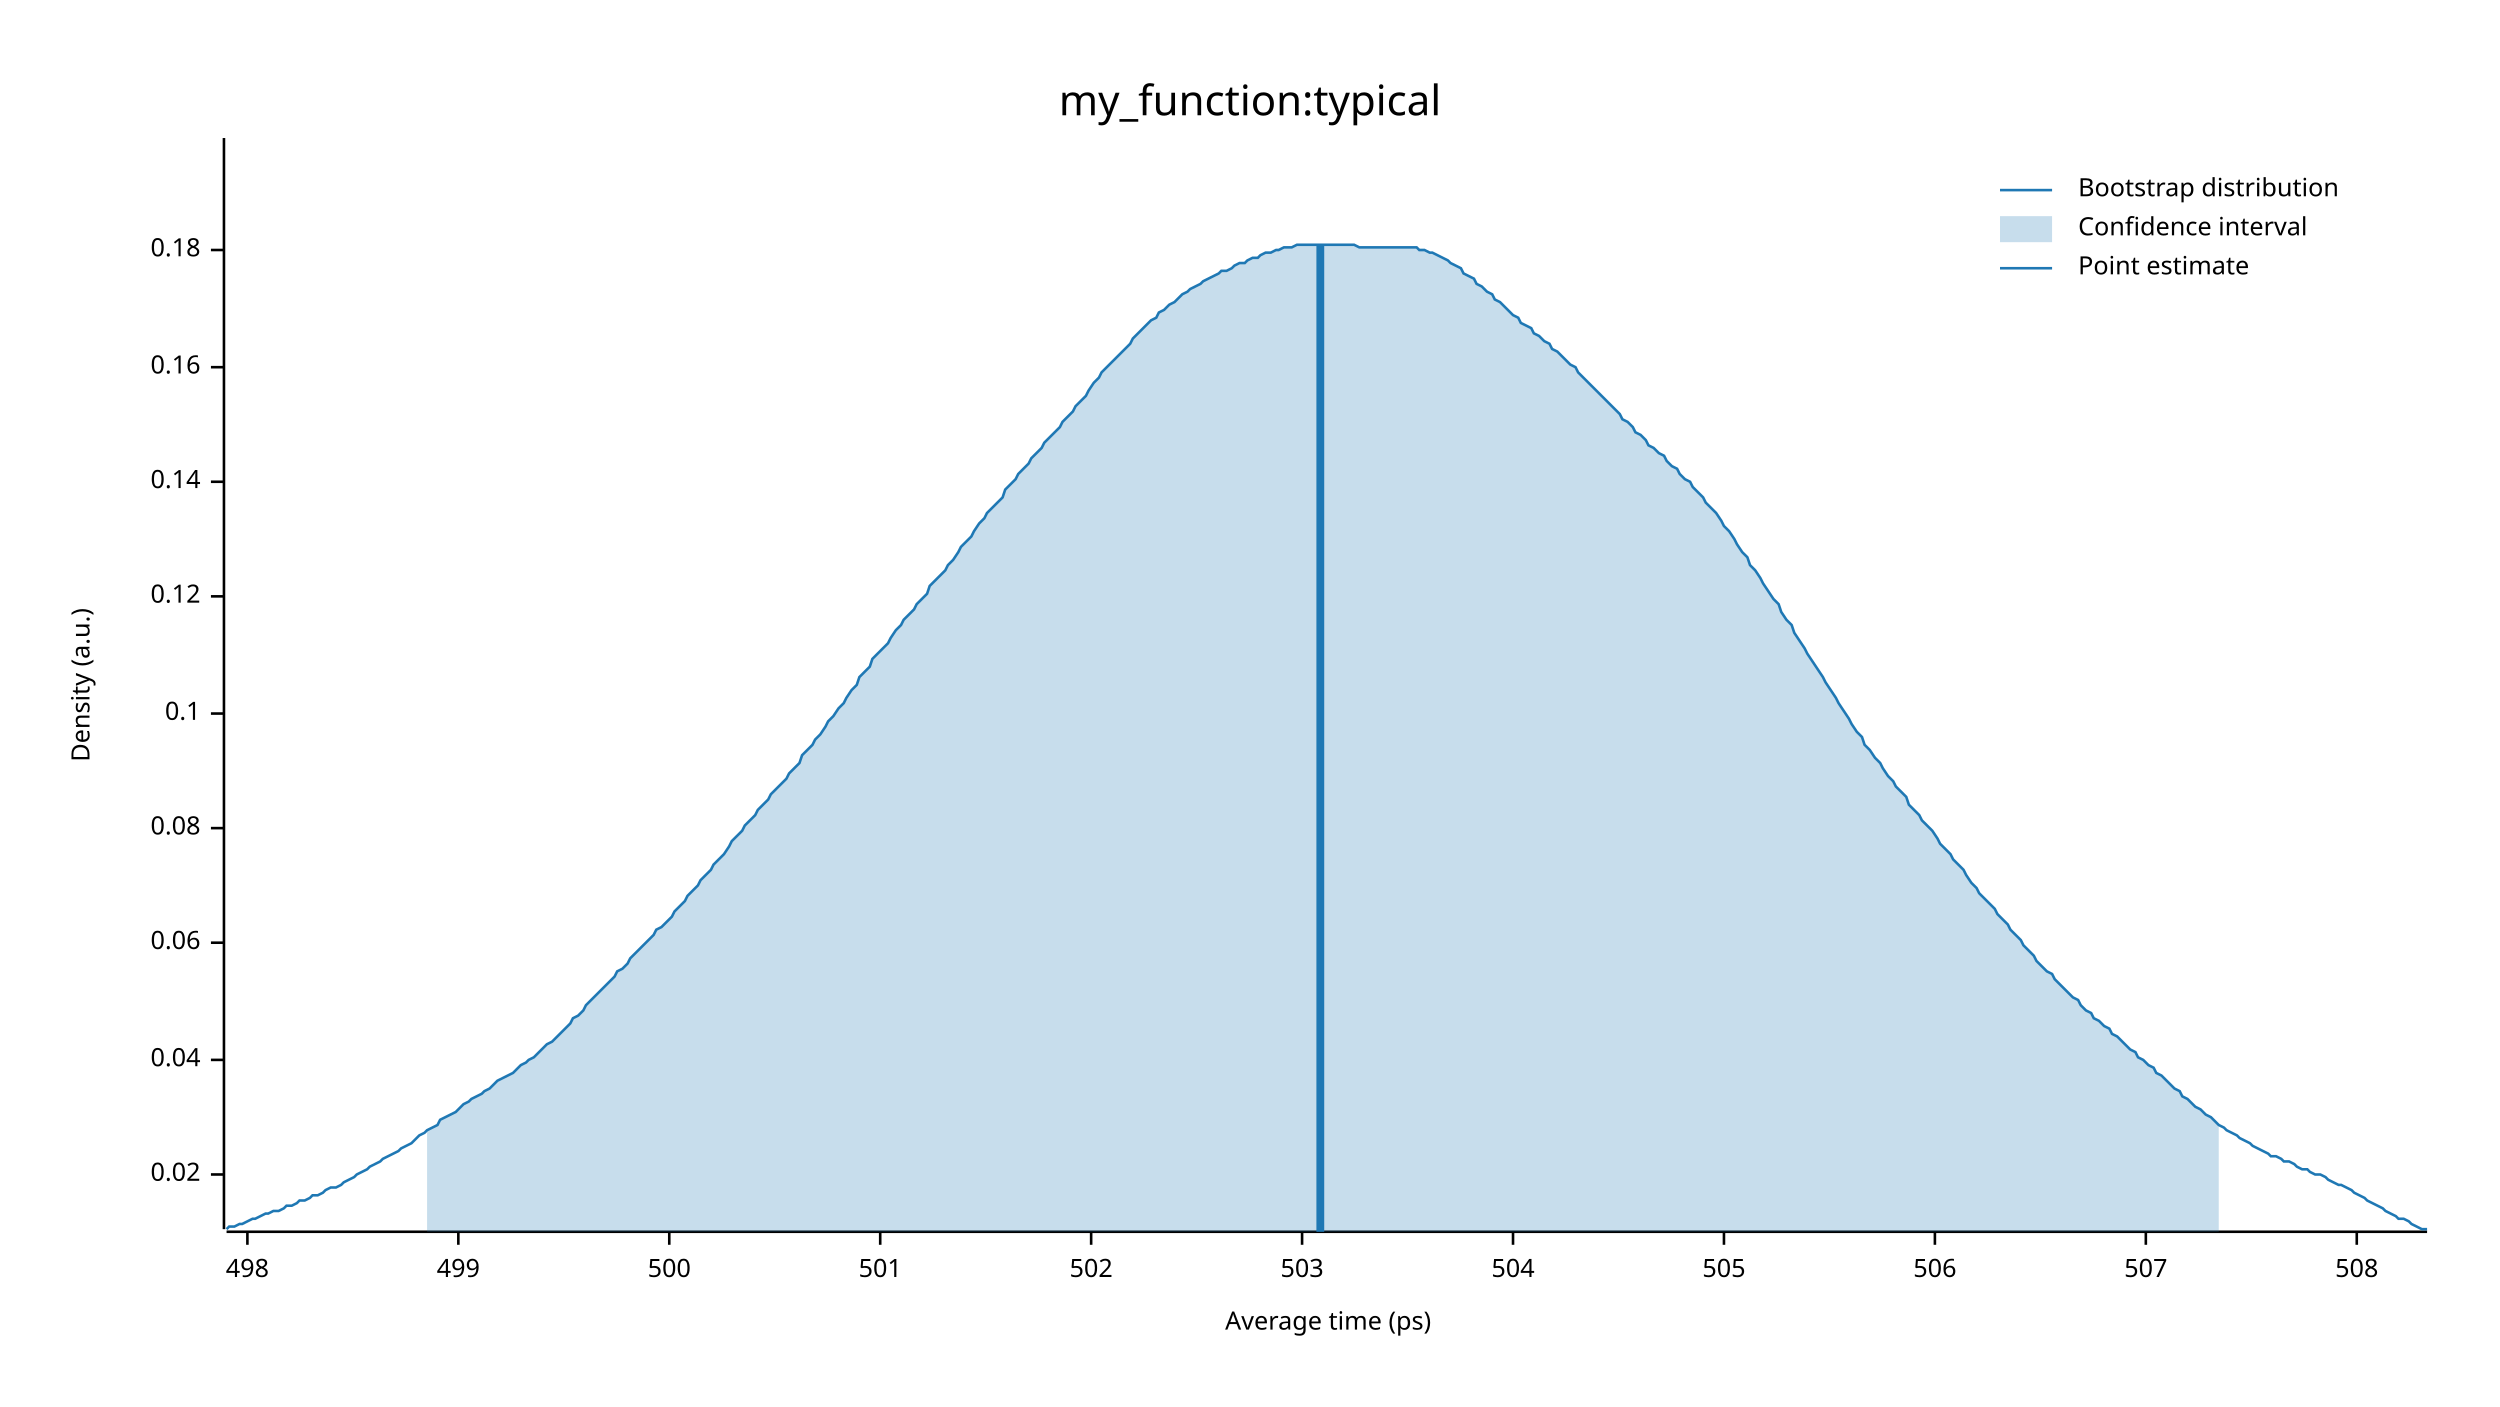
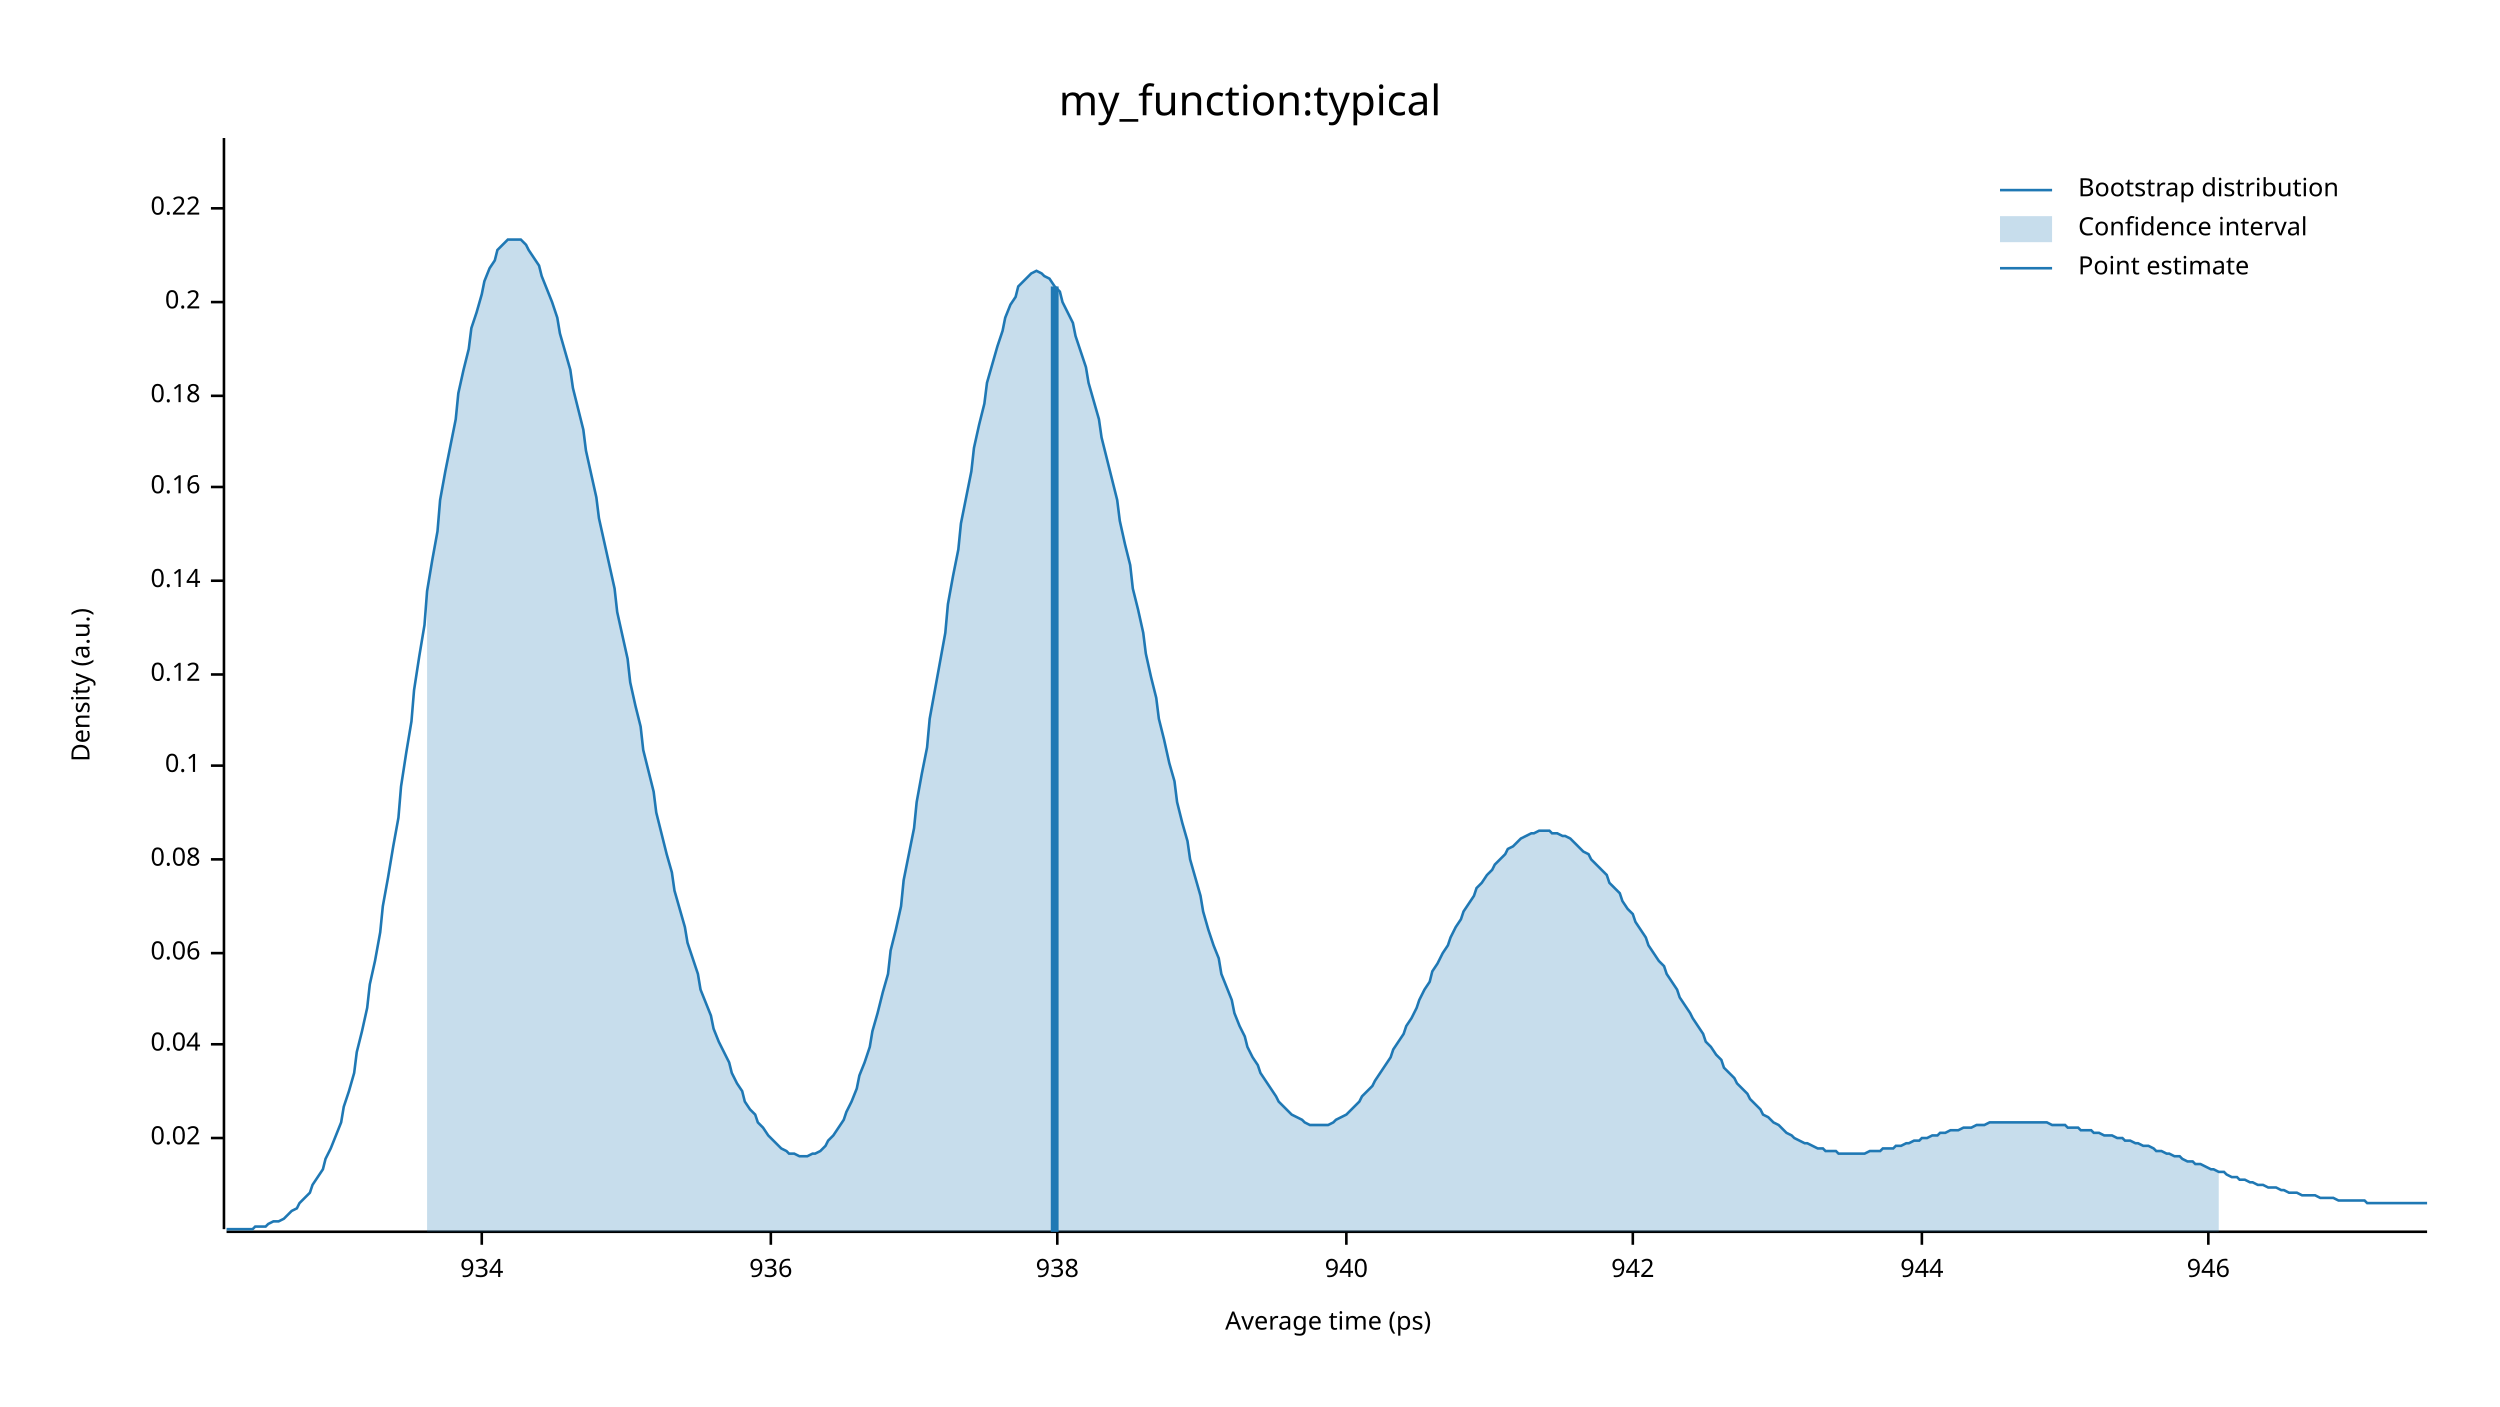
<svg xmlns="http://www.w3.org/2000/svg" width="960" height="540" viewBox="0 0 960 540">
  <text x="480" y="32" dy="0.76em" text-anchor="middle" font-family="sans-serif" font-size="16.129" opacity="1" fill="#000000">
my_function:typical
</text>
  <text x="27" y="263" dy="0.76em" text-anchor="middle" font-family="sans-serif" font-size="9.677" opacity="1" fill="#000000" transform="rotate(270, 27, 263)">
Density (a.u.)
</text>
  <text x="510" y="513" dy="-0.5ex" text-anchor="middle" font-family="sans-serif" font-size="9.677" opacity="1" fill="#000000">
Average time (ps)
</text>
  <polyline fill="none" opacity="1" stroke="#000000" stroke-width="1" points="86,53 86,472 " />
-   <text x="77" y="451" dy="0.5ex" text-anchor="end" font-family="sans-serif" font-size="9.677" opacity="1" fill="#000000">
+   <text x="77" y="437" dy="0.5ex" text-anchor="end" font-family="sans-serif" font-size="9.677" opacity="1" fill="#000000">
0.02
</text>
-   <polyline fill="none" opacity="1" stroke="#000000" stroke-width="1" points="81,451 86,451 " />
-   <text x="77" y="407" dy="0.5ex" text-anchor="end" font-family="sans-serif" font-size="9.677" opacity="1" fill="#000000">
+   <polyline fill="none" opacity="1" stroke="#000000" stroke-width="1" points="81,437 86,437 " />
+   <text x="77" y="401" dy="0.5ex" text-anchor="end" font-family="sans-serif" font-size="9.677" opacity="1" fill="#000000">
0.04
</text>
-   <polyline fill="none" opacity="1" stroke="#000000" stroke-width="1" points="81,407 86,407 " />
-   <text x="77" y="362" dy="0.5ex" text-anchor="end" font-family="sans-serif" font-size="9.677" opacity="1" fill="#000000">
+   <polyline fill="none" opacity="1" stroke="#000000" stroke-width="1" points="81,401 86,401 " />
+   <text x="77" y="366" dy="0.5ex" text-anchor="end" font-family="sans-serif" font-size="9.677" opacity="1" fill="#000000">
0.06
</text>
-   <polyline fill="none" opacity="1" stroke="#000000" stroke-width="1" points="81,362 86,362 " />
-   <text x="77" y="318" dy="0.5ex" text-anchor="end" font-family="sans-serif" font-size="9.677" opacity="1" fill="#000000">
+   <polyline fill="none" opacity="1" stroke="#000000" stroke-width="1" points="81,366 86,366 " />
+   <text x="77" y="330" dy="0.5ex" text-anchor="end" font-family="sans-serif" font-size="9.677" opacity="1" fill="#000000">
0.08
</text>
-   <polyline fill="none" opacity="1" stroke="#000000" stroke-width="1" points="81,318 86,318 " />
-   <text x="77" y="274" dy="0.5ex" text-anchor="end" font-family="sans-serif" font-size="9.677" opacity="1" fill="#000000">
+   <polyline fill="none" opacity="1" stroke="#000000" stroke-width="1" points="81,330 86,330 " />
+   <text x="77" y="294" dy="0.5ex" text-anchor="end" font-family="sans-serif" font-size="9.677" opacity="1" fill="#000000">
0.1
</text>
-   <polyline fill="none" opacity="1" stroke="#000000" stroke-width="1" points="81,274 86,274 " />
-   <text x="77" y="229" dy="0.5ex" text-anchor="end" font-family="sans-serif" font-size="9.677" opacity="1" fill="#000000">
+   <polyline fill="none" opacity="1" stroke="#000000" stroke-width="1" points="81,294 86,294 " />
+   <text x="77" y="259" dy="0.5ex" text-anchor="end" font-family="sans-serif" font-size="9.677" opacity="1" fill="#000000">
0.12
</text>
-   <polyline fill="none" opacity="1" stroke="#000000" stroke-width="1" points="81,229 86,229 " />
-   <text x="77" y="185" dy="0.5ex" text-anchor="end" font-family="sans-serif" font-size="9.677" opacity="1" fill="#000000">
+   <polyline fill="none" opacity="1" stroke="#000000" stroke-width="1" points="81,259 86,259 " />
+   <text x="77" y="223" dy="0.5ex" text-anchor="end" font-family="sans-serif" font-size="9.677" opacity="1" fill="#000000">
0.14
</text>
-   <polyline fill="none" opacity="1" stroke="#000000" stroke-width="1" points="81,185 86,185 " />
-   <text x="77" y="141" dy="0.5ex" text-anchor="end" font-family="sans-serif" font-size="9.677" opacity="1" fill="#000000">
+   <polyline fill="none" opacity="1" stroke="#000000" stroke-width="1" points="81,223 86,223 " />
+   <text x="77" y="187" dy="0.5ex" text-anchor="end" font-family="sans-serif" font-size="9.677" opacity="1" fill="#000000">
0.16
</text>
-   <polyline fill="none" opacity="1" stroke="#000000" stroke-width="1" points="81,141 86,141 " />
-   <text x="77" y="96" dy="0.5ex" text-anchor="end" font-family="sans-serif" font-size="9.677" opacity="1" fill="#000000">
+   <polyline fill="none" opacity="1" stroke="#000000" stroke-width="1" points="81,187 86,187 " />
+   <text x="77" y="152" dy="0.5ex" text-anchor="end" font-family="sans-serif" font-size="9.677" opacity="1" fill="#000000">
0.18
</text>
-   <polyline fill="none" opacity="1" stroke="#000000" stroke-width="1" points="81,96 86,96 " />
+   <polyline fill="none" opacity="1" stroke="#000000" stroke-width="1" points="81,152 86,152 " />
+   <text x="77" y="116" dy="0.5ex" text-anchor="end" font-family="sans-serif" font-size="9.677" opacity="1" fill="#000000">
+ 0.2
+ </text>
+   <polyline fill="none" opacity="1" stroke="#000000" stroke-width="1" points="81,116 86,116 " />
+   <text x="77" y="80" dy="0.5ex" text-anchor="end" font-family="sans-serif" font-size="9.677" opacity="1" fill="#000000">
+ 0.22
+ </text>
+   <polyline fill="none" opacity="1" stroke="#000000" stroke-width="1" points="81,80 86,80 " />
  <polyline fill="none" opacity="1" stroke="#000000" stroke-width="1" points="87,473 932,473 " />
-   <text x="95" y="483" dy="0.76em" text-anchor="middle" font-family="sans-serif" font-size="9.677" opacity="1" fill="#000000">
- 498
+   <text x="185" y="483" dy="0.76em" text-anchor="middle" font-family="sans-serif" font-size="9.677" opacity="1" fill="#000000">
+ 934
</text>
-   <polyline fill="none" opacity="1" stroke="#000000" stroke-width="1" points="95,473 95,478 " />
-   <text x="176" y="483" dy="0.76em" text-anchor="middle" font-family="sans-serif" font-size="9.677" opacity="1" fill="#000000">
- 499
+   <polyline fill="none" opacity="1" stroke="#000000" stroke-width="1" points="185,473 185,478 " />
+   <text x="296" y="483" dy="0.76em" text-anchor="middle" font-family="sans-serif" font-size="9.677" opacity="1" fill="#000000">
+ 936
</text>
-   <polyline fill="none" opacity="1" stroke="#000000" stroke-width="1" points="176,473 176,478 " />
-   <text x="257" y="483" dy="0.76em" text-anchor="middle" font-family="sans-serif" font-size="9.677" opacity="1" fill="#000000">
- 500
+   <polyline fill="none" opacity="1" stroke="#000000" stroke-width="1" points="296,473 296,478 " />
+   <text x="406" y="483" dy="0.76em" text-anchor="middle" font-family="sans-serif" font-size="9.677" opacity="1" fill="#000000">
+ 938
</text>
-   <polyline fill="none" opacity="1" stroke="#000000" stroke-width="1" points="257,473 257,478 " />
-   <text x="338" y="483" dy="0.76em" text-anchor="middle" font-family="sans-serif" font-size="9.677" opacity="1" fill="#000000">
- 501
+   <polyline fill="none" opacity="1" stroke="#000000" stroke-width="1" points="406,473 406,478 " />
+   <text x="517" y="483" dy="0.76em" text-anchor="middle" font-family="sans-serif" font-size="9.677" opacity="1" fill="#000000">
+ 940
</text>
-   <polyline fill="none" opacity="1" stroke="#000000" stroke-width="1" points="338,473 338,478 " />
-   <text x="419" y="483" dy="0.76em" text-anchor="middle" font-family="sans-serif" font-size="9.677" opacity="1" fill="#000000">
- 502
+   <polyline fill="none" opacity="1" stroke="#000000" stroke-width="1" points="517,473 517,478 " />
+   <text x="627" y="483" dy="0.76em" text-anchor="middle" font-family="sans-serif" font-size="9.677" opacity="1" fill="#000000">
+ 942
</text>
-   <polyline fill="none" opacity="1" stroke="#000000" stroke-width="1" points="419,473 419,478 " />
-   <text x="500" y="483" dy="0.76em" text-anchor="middle" font-family="sans-serif" font-size="9.677" opacity="1" fill="#000000">
- 503
+   <polyline fill="none" opacity="1" stroke="#000000" stroke-width="1" points="627,473 627,478 " />
+   <text x="738" y="483" dy="0.76em" text-anchor="middle" font-family="sans-serif" font-size="9.677" opacity="1" fill="#000000">
+ 944
</text>
-   <polyline fill="none" opacity="1" stroke="#000000" stroke-width="1" points="500,473 500,478 " />
-   <text x="581" y="483" dy="0.76em" text-anchor="middle" font-family="sans-serif" font-size="9.677" opacity="1" fill="#000000">
- 504
+   <polyline fill="none" opacity="1" stroke="#000000" stroke-width="1" points="738,473 738,478 " />
+   <text x="848" y="483" dy="0.76em" text-anchor="middle" font-family="sans-serif" font-size="9.677" opacity="1" fill="#000000">
+ 946
</text>
-   <polyline fill="none" opacity="1" stroke="#000000" stroke-width="1" points="581,473 581,478 " />
-   <text x="662" y="483" dy="0.76em" text-anchor="middle" font-family="sans-serif" font-size="9.677" opacity="1" fill="#000000">
- 505
- </text>
-   <polyline fill="none" opacity="1" stroke="#000000" stroke-width="1" points="662,473 662,478 " />
-   <text x="743" y="483" dy="0.76em" text-anchor="middle" font-family="sans-serif" font-size="9.677" opacity="1" fill="#000000">
- 506
- </text>
-   <polyline fill="none" opacity="1" stroke="#000000" stroke-width="1" points="743,473 743,478 " />
-   <text x="824" y="483" dy="0.76em" text-anchor="middle" font-family="sans-serif" font-size="9.677" opacity="1" fill="#000000">
- 507
- </text>
-   <polyline fill="none" opacity="1" stroke="#000000" stroke-width="1" points="824,473 824,478 " />
-   <text x="905" y="483" dy="0.76em" text-anchor="middle" font-family="sans-serif" font-size="9.677" opacity="1" fill="#000000">
- 508
- </text>
-   <polyline fill="none" opacity="1" stroke="#000000" stroke-width="1" points="905,473 905,478 " />
-   <polyline fill="none" opacity="1" stroke="#1F78B4" stroke-width="1" points="87,472 88,471 90,471 92,470 93,470 95,469 97,468 98,468 100,467 102,466 103,466 105,465 107,465 109,464 110,463 112,463 114,462 115,461 117,461 119,460 120,459 122,459 124,458 125,457 127,456 129,456 131,455 132,454 134,453 136,452 137,451 139,450 141,449 142,448 144,447 146,446 147,445 149,444 151,443 153,442 154,441 156,440 158,439 159,438 161,436 163,435 164,434 166,433 168,432 169,430 171,429 173,428 175,427 176,426 178,424 180,423 181,422 183,421 185,420 186,419 188,418 190,416 191,415 193,414 195,413 197,412 198,411 200,409 202,408 203,407 205,406 207,404 208,403 210,401 212,400 214,398 215,397 217,395 219,393 220,391 222,390 224,388 225,386 227,384 229,382 230,381 232,379 234,377 236,375 237,373 239,372 241,370 242,368 244,366 246,364 247,363 249,361 251,359 252,357 254,356 256,354 258,352 259,350 261,348 263,346 264,344 266,342 268,340 269,338 271,336 273,334 274,332 276,330 278,328 280,325 281,323 283,321 285,319 286,317 288,315 290,313 291,311 293,309 295,307 296,305 298,303 300,301 302,299 303,297 305,295 307,293 308,290 310,288 312,286 313,284 315,282 317,279 318,277 320,275 322,272 324,270 325,268 327,265 329,263 330,260 332,258 334,256 335,253 337,251 339,249 341,247 342,245 344,242 346,240 347,238 349,236 351,234 352,232 354,230 356,228 357,225 359,223 361,221 363,219 364,217 366,215 368,212 369,210 371,208 373,206 374,204 376,201 378,199 379,197 381,195 383,193 385,191 386,188 388,186 390,184 391,182 393,180 395,178 396,176 398,174 400,172 401,170 403,168 405,166 407,164 408,162 410,160 412,158 413,156 415,154 417,152 418,150 420,147 422,145 423,143 425,141 427,139 429,137 430,136 432,134 434,132 435,130 437,128 439,126 440,125 442,123 444,122 445,120 447,119 449,117 451,116 452,115 454,113 456,112 457,111 459,110 461,109 462,108 464,107 466,106 468,105 469,104 471,104 473,103 474,102 476,101 478,101 479,100 481,99 483,99 484,98 486,97 488,97 490,96 491,96 493,95 495,95 496,95 498,94 500,94 501,94 503,94 505,94 506,94 508,94 510,94 512,94 513,94 515,94 517,94 518,94 520,94 522,95 523,95 525,95 527,95 528,95 530,95 532,95 534,95 535,95 537,95 539,95 540,95 542,95 544,95 545,96 547,96 549,97 550,97 552,98 554,99 556,100 557,101 559,102 561,103 562,105 564,106 566,107 567,109 569,110 571,112 573,113 574,115 576,116 578,118 579,119 581,121 583,122 584,124 586,125 588,126 589,128 591,129 593,131 595,132 596,134 598,135 600,137 601,138 603,140 605,141 606,143 608,145 610,147 611,148 613,150 615,152 617,154 618,155 620,157 622,159 623,161 625,162 627,164 628,166 630,167 632,169 633,171 635,172 637,174 639,175 640,177 642,179 644,180 645,182 647,184 649,185 650,187 652,189 654,191 655,193 657,195 659,197 661,200 662,202 664,204 666,207 667,209 669,212 671,214 672,217 674,219 676,222 677,224 679,227 681,230 683,232 684,235 686,238 688,240 689,243 691,246 693,249 694,251 696,254 698,257 700,260 701,262 703,265 705,268 706,270 708,273 710,276 711,278 713,281 715,283 716,286 718,288 720,291 722,293 723,295 725,298 727,300 728,302 730,304 732,306 733,309 735,311 737,313 738,315 740,317 742,319 744,322 745,324 747,326 749,328 750,330 752,332 754,334 755,336 757,339 759,341 760,343 762,345 764,347 766,349 767,351 769,353 771,355 772,357 774,359 776,361 777,363 779,365 781,367 782,369 784,371 786,373 788,374 789,376 791,378 793,380 794,381 796,383 798,384 799,386 801,388 803,389 804,391 806,392 808,394 810,395 811,397 813,398 815,400 816,401 818,403 820,404 821,406 823,407 825,409 827,410 828,412 830,413 832,415 833,416 835,418 837,419 838,421 840,422 842,424 843,425 845,426 847,428 849,429 850,430 852,432 854,433 855,434 857,435 859,436 860,437 862,438 864,439 865,440 867,441 869,442 871,443 872,444 874,444 876,445 877,446 879,446 881,447 882,448 884,449 886,449 887,450 889,451 891,451 893,452 894,453 896,454 898,455 899,455 901,456 903,457 904,458 906,459 908,460 909,461 911,462 913,463 915,464 916,465 918,466 920,467 921,468 923,468 925,469 926,470 928,471 930,472 932,472 " />
-   <polygon opacity="0.25" fill="#1F78B4" points="164,434 166,433 168,432 169,430 171,429 173,428 175,427 176,426 178,424 180,423 181,422 183,421 185,420 186,419 188,418 190,416 191,415 193,414 195,413 197,412 198,411 200,409 202,408 203,407 205,406 207,404 208,403 210,401 212,400 214,398 215,397 217,395 219,393 220,391 222,390 224,388 225,386 227,384 229,382 230,381 232,379 234,377 236,375 237,373 239,372 241,370 242,368 244,366 246,364 247,363 249,361 251,359 252,357 254,356 256,354 258,352 259,350 261,348 263,346 264,344 266,342 268,340 269,338 271,336 273,334 274,332 276,330 278,328 280,325 281,323 283,321 285,319 286,317 288,315 290,313 291,311 293,309 295,307 296,305 298,303 300,301 302,299 303,297 305,295 307,293 308,290 310,288 312,286 313,284 315,282 317,279 318,277 320,275 322,272 324,270 325,268 327,265 329,263 330,260 332,258 334,256 335,253 337,251 339,249 341,247 342,245 344,242 346,240 347,238 349,236 351,234 352,232 354,230 356,228 357,225 359,223 361,221 363,219 364,217 366,215 368,212 369,210 371,208 373,206 374,204 376,201 378,199 379,197 381,195 383,193 385,191 386,188 388,186 390,184 391,182 393,180 395,178 396,176 398,174 400,172 401,170 403,168 405,166 407,164 408,162 410,160 412,158 413,156 415,154 417,152 418,150 420,147 422,145 423,143 425,141 427,139 429,137 430,136 432,134 434,132 435,130 437,128 439,126 440,125 442,123 444,122 445,120 447,119 449,117 451,116 452,115 454,113 456,112 457,111 459,110 461,109 462,108 464,107 466,106 468,105 469,104 471,104 473,103 474,102 476,101 478,101 479,100 481,99 483,99 484,98 486,97 488,97 490,96 491,96 493,95 495,95 496,95 498,94 500,94 501,94 503,94 505,94 506,94 508,94 510,94 512,94 513,94 515,94 517,94 518,94 520,94 522,95 523,95 525,95 527,95 528,95 530,95 532,95 534,95 535,95 537,95 539,95 540,95 542,95 544,95 545,96 547,96 549,97 550,97 552,98 554,99 556,100 557,101 559,102 561,103 562,105 564,106 566,107 567,109 569,110 571,112 573,113 574,115 576,116 578,118 579,119 581,121 583,122 584,124 586,125 588,126 589,128 591,129 593,131 595,132 596,134 598,135 600,137 601,138 603,140 605,141 606,143 608,145 610,147 611,148 613,150 615,152 617,154 618,155 620,157 622,159 623,161 625,162 627,164 628,166 630,167 632,169 633,171 635,172 637,174 639,175 640,177 642,179 644,180 645,182 647,184 649,185 650,187 652,189 654,191 655,193 657,195 659,197 661,200 662,202 664,204 666,207 667,209 669,212 671,214 672,217 674,219 676,222 677,224 679,227 681,230 683,232 684,235 686,238 688,240 689,243 691,246 693,249 694,251 696,254 698,257 700,260 701,262 703,265 705,268 706,270 708,273 710,276 711,278 713,281 715,283 716,286 718,288 720,291 722,293 723,295 725,298 727,300 728,302 730,304 732,306 733,309 735,311 737,313 738,315 740,317 742,319 744,322 745,324 747,326 749,328 750,330 752,332 754,334 755,336 757,339 759,341 760,343 762,345 764,347 766,349 767,351 769,353 771,355 772,357 774,359 776,361 777,363 779,365 781,367 782,369 784,371 786,373 788,374 789,376 791,378 793,380 794,381 796,383 798,384 799,386 801,388 803,389 804,391 806,392 808,394 810,395 811,397 813,398 815,400 816,401 818,403 820,404 821,406 823,407 825,409 827,410 828,412 830,413 832,415 833,416 835,418 837,419 838,421 840,422 842,424 843,425 845,426 847,428 849,429 850,430 852,432 852,473 164,473 " />
-   <polyline fill="none" opacity="1" stroke="#1F78B4" stroke-width="3" points="507,473 507,94 " />
+   <polyline fill="none" opacity="1" stroke="#000000" stroke-width="1" points="848,473 848,478 " />
+   <polyline fill="none" opacity="1" stroke="#1F78B4" stroke-width="1" points="87,472 88,472 90,472 92,472 93,472 95,472 97,472 98,471 100,471 102,471 103,470 105,469 107,469 109,468 110,467 112,465 114,464 115,462 117,460 119,458 120,455 122,452 124,449 125,445 127,441 129,436 131,431 132,425 134,419 136,412 137,404 139,396 141,387 142,378 144,369 146,358 147,348 149,337 151,325 153,314 154,302 156,289 158,277 159,265 161,252 163,240 164,227 166,215 168,204 169,192 171,181 173,171 175,161 176,151 178,142 180,134 181,126 183,120 185,113 186,108 188,103 190,100 191,96 193,94 195,92 197,92 198,92 200,92 202,94 203,96 205,99 207,102 208,106 210,111 212,116 214,122 215,128 217,135 219,142 220,149 222,157 224,165 225,173 227,182 229,191 230,199 232,208 234,217 236,226 237,235 239,244 241,253 242,262 244,271 246,279 247,288 249,296 251,304 252,312 254,320 256,328 258,335 259,342 261,349 263,356 264,362 266,368 268,374 269,380 271,385 273,390 274,395 276,400 278,404 280,408 281,412 283,416 285,419 286,423 288,426 290,428 291,431 293,433 295,436 296,437 298,439 300,441 302,442 303,443 305,443 307,444 308,444 310,444 312,443 313,443 315,442 317,440 318,438 320,436 322,433 324,430 325,427 327,423 329,418 330,413 332,408 334,402 335,396 337,389 339,381 341,374 342,365 344,357 346,348 347,338 349,328 351,318 352,308 354,297 356,287 357,276 359,265 361,254 363,243 364,232 366,221 368,211 369,201 371,191 373,181 374,172 376,163 378,155 379,147 381,140 383,133 385,127 386,122 388,117 390,114 391,110 393,108 395,106 396,105 398,104 400,105 401,106 403,107 405,110 407,112 408,116 410,120 412,124 413,129 415,135 417,141 418,147 420,154 422,161 423,168 425,176 427,184 429,192 430,200 432,209 434,217 435,226 437,234 439,243 440,251 442,260 444,268 445,276 447,284 449,293 451,300 452,308 454,316 456,323 457,330 459,337 461,344 462,350 464,357 466,363 468,368 469,374 471,379 473,384 474,389 476,394 478,398 479,402 481,406 483,409 484,412 486,415 488,418 490,421 491,423 493,425 495,427 496,428 498,429 500,430 501,431 503,432 505,432 506,432 508,432 510,432 512,431 513,430 515,429 517,428 518,427 520,425 522,423 523,421 525,419 527,417 528,415 530,412 532,409 534,406 535,403 537,400 539,397 540,394 542,391 544,387 545,384 547,380 549,377 550,373 552,370 554,366 556,363 557,360 559,356 561,353 562,350 564,347 566,344 567,341 569,339 571,336 573,334 574,332 576,330 578,328 579,326 581,325 583,323 584,322 586,321 588,320 589,320 591,319 593,319 595,319 596,320 598,320 600,321 601,321 603,322 605,324 606,325 608,327 610,328 611,330 613,332 615,334 617,336 618,339 620,341 622,343 623,346 625,349 627,351 628,354 630,357 632,360 633,363 635,366 637,369 639,371 640,374 642,377 644,380 645,383 647,386 649,389 650,391 652,394 654,397 655,400 657,402 659,405 661,407 662,410 664,412 666,414 667,416 669,418 671,420 672,422 674,424 676,426 677,428 679,429 681,431 683,432 684,433 686,435 688,436 689,437 691,438 693,439 694,439 696,440 698,441 700,441 701,442 703,442 705,442 706,443 708,443 710,443 711,443 713,443 715,443 716,443 718,442 720,442 722,442 723,441 725,441 727,441 728,440 730,440 732,439 733,439 735,438 737,438 738,437 740,437 742,436 744,436 745,435 747,435 749,434 750,434 752,434 754,433 755,433 757,433 759,432 760,432 762,432 764,431 766,431 767,431 769,431 771,431 772,431 774,431 776,431 777,431 779,431 781,431 782,431 784,431 786,431 788,432 789,432 791,432 793,432 794,433 796,433 798,433 799,434 801,434 803,434 804,435 806,435 808,436 810,436 811,436 813,437 815,437 816,438 818,438 820,439 821,439 823,440 825,440 827,441 828,442 830,442 832,443 833,443 835,444 837,444 838,445 840,446 842,446 843,447 845,447 847,448 849,449 850,449 852,450 854,450 855,451 857,452 859,452 860,453 862,453 864,454 865,454 867,455 869,455 871,456 872,456 874,456 876,457 877,457 879,458 881,458 882,458 884,459 886,459 887,459 889,459 891,460 893,460 894,460 896,460 898,461 899,461 901,461 903,461 904,461 906,461 908,461 909,462 911,462 913,462 915,462 916,462 918,462 920,462 921,462 923,462 925,462 926,462 928,462 930,462 932,462 " />
+   <polygon opacity="0.25" fill="#1F78B4" points="164,227 166,215 168,204 169,192 171,181 173,171 175,161 176,151 178,142 180,134 181,126 183,120 185,113 186,108 188,103 190,100 191,96 193,94 195,92 197,92 198,92 200,92 202,94 203,96 205,99 207,102 208,106 210,111 212,116 214,122 215,128 217,135 219,142 220,149 222,157 224,165 225,173 227,182 229,191 230,199 232,208 234,217 236,226 237,235 239,244 241,253 242,262 244,271 246,279 247,288 249,296 251,304 252,312 254,320 256,328 258,335 259,342 261,349 263,356 264,362 266,368 268,374 269,380 271,385 273,390 274,395 276,400 278,404 280,408 281,412 283,416 285,419 286,423 288,426 290,428 291,431 293,433 295,436 296,437 298,439 300,441 302,442 303,443 305,443 307,444 308,444 310,444 312,443 313,443 315,442 317,440 318,438 320,436 322,433 324,430 325,427 327,423 329,418 330,413 332,408 334,402 335,396 337,389 339,381 341,374 342,365 344,357 346,348 347,338 349,328 351,318 352,308 354,297 356,287 357,276 359,265 361,254 363,243 364,232 366,221 368,211 369,201 371,191 373,181 374,172 376,163 378,155 379,147 381,140 383,133 385,127 386,122 388,117 390,114 391,110 393,108 395,106 396,105 398,104 400,105 401,106 403,107 405,110 407,112 408,116 410,120 412,124 413,129 415,135 417,141 418,147 420,154 422,161 423,168 425,176 427,184 429,192 430,200 432,209 434,217 435,226 437,234 439,243 440,251 442,260 444,268 445,276 447,284 449,293 451,300 452,308 454,316 456,323 457,330 459,337 461,344 462,350 464,357 466,363 468,368 469,374 471,379 473,384 474,389 476,394 478,398 479,402 481,406 483,409 484,412 486,415 488,418 490,421 491,423 493,425 495,427 496,428 498,429 500,430 501,431 503,432 505,432 506,432 508,432 510,432 512,431 513,430 515,429 517,428 518,427 520,425 522,423 523,421 525,419 527,417 528,415 530,412 532,409 534,406 535,403 537,400 539,397 540,394 542,391 544,387 545,384 547,380 549,377 550,373 552,370 554,366 556,363 557,360 559,356 561,353 562,350 564,347 566,344 567,341 569,339 571,336 573,334 574,332 576,330 578,328 579,326 581,325 583,323 584,322 586,321 588,320 589,320 591,319 593,319 595,319 596,320 598,320 600,321 601,321 603,322 605,324 606,325 608,327 610,328 611,330 613,332 615,334 617,336 618,339 620,341 622,343 623,346 625,349 627,351 628,354 630,357 632,360 633,363 635,366 637,369 639,371 640,374 642,377 644,380 645,383 647,386 649,389 650,391 652,394 654,397 655,400 657,402 659,405 661,407 662,410 664,412 666,414 667,416 669,418 671,420 672,422 674,424 676,426 677,428 679,429 681,431 683,432 684,433 686,435 688,436 689,437 691,438 693,439 694,439 696,440 698,441 700,441 701,442 703,442 705,442 706,443 708,443 710,443 711,443 713,443 715,443 716,443 718,442 720,442 722,442 723,441 725,441 727,441 728,440 730,440 732,439 733,439 735,438 737,438 738,437 740,437 742,436 744,436 745,435 747,435 749,434 750,434 752,434 754,433 755,433 757,433 759,432 760,432 762,432 764,431 766,431 767,431 769,431 771,431 772,431 774,431 776,431 777,431 779,431 781,431 782,431 784,431 786,431 788,432 789,432 791,432 793,432 794,433 796,433 798,433 799,434 801,434 803,434 804,435 806,435 808,436 810,436 811,436 813,437 815,437 816,438 818,438 820,439 821,439 823,440 825,440 827,441 828,442 830,442 832,443 833,443 835,444 837,444 838,445 840,446 842,446 843,447 845,447 847,448 849,449 850,449 852,450 852,473 164,473 " />
+   <polyline fill="none" opacity="1" stroke="#1F78B4" stroke-width="3" points="405,473 405,110 " />
  <text x="798" y="68" dy="0.76em" text-anchor="start" font-family="sans-serif" font-size="9.677" opacity="1" fill="#000000">
Bootstrap distribution
</text>
  <text x="798" y="83" dy="0.76em" text-anchor="start" font-family="sans-serif" font-size="9.677" opacity="1" fill="#000000">
Confidence interval
</text>
  <text x="798" y="98" dy="0.76em" text-anchor="start" font-family="sans-serif" font-size="9.677" opacity="1" fill="#000000">
Point estimate
</text>
  <polyline fill="none" opacity="1" stroke="#1F78B4" stroke-width="1" points="768,73 788,73 " />
  <rect x="768" y="83" width="20" height="10" opacity="0.25" fill="#1F78B4" stroke="none" />
  <polyline fill="none" opacity="1" stroke="#1F78B4" stroke-width="1" points="768,103 788,103 " />
</svg>
